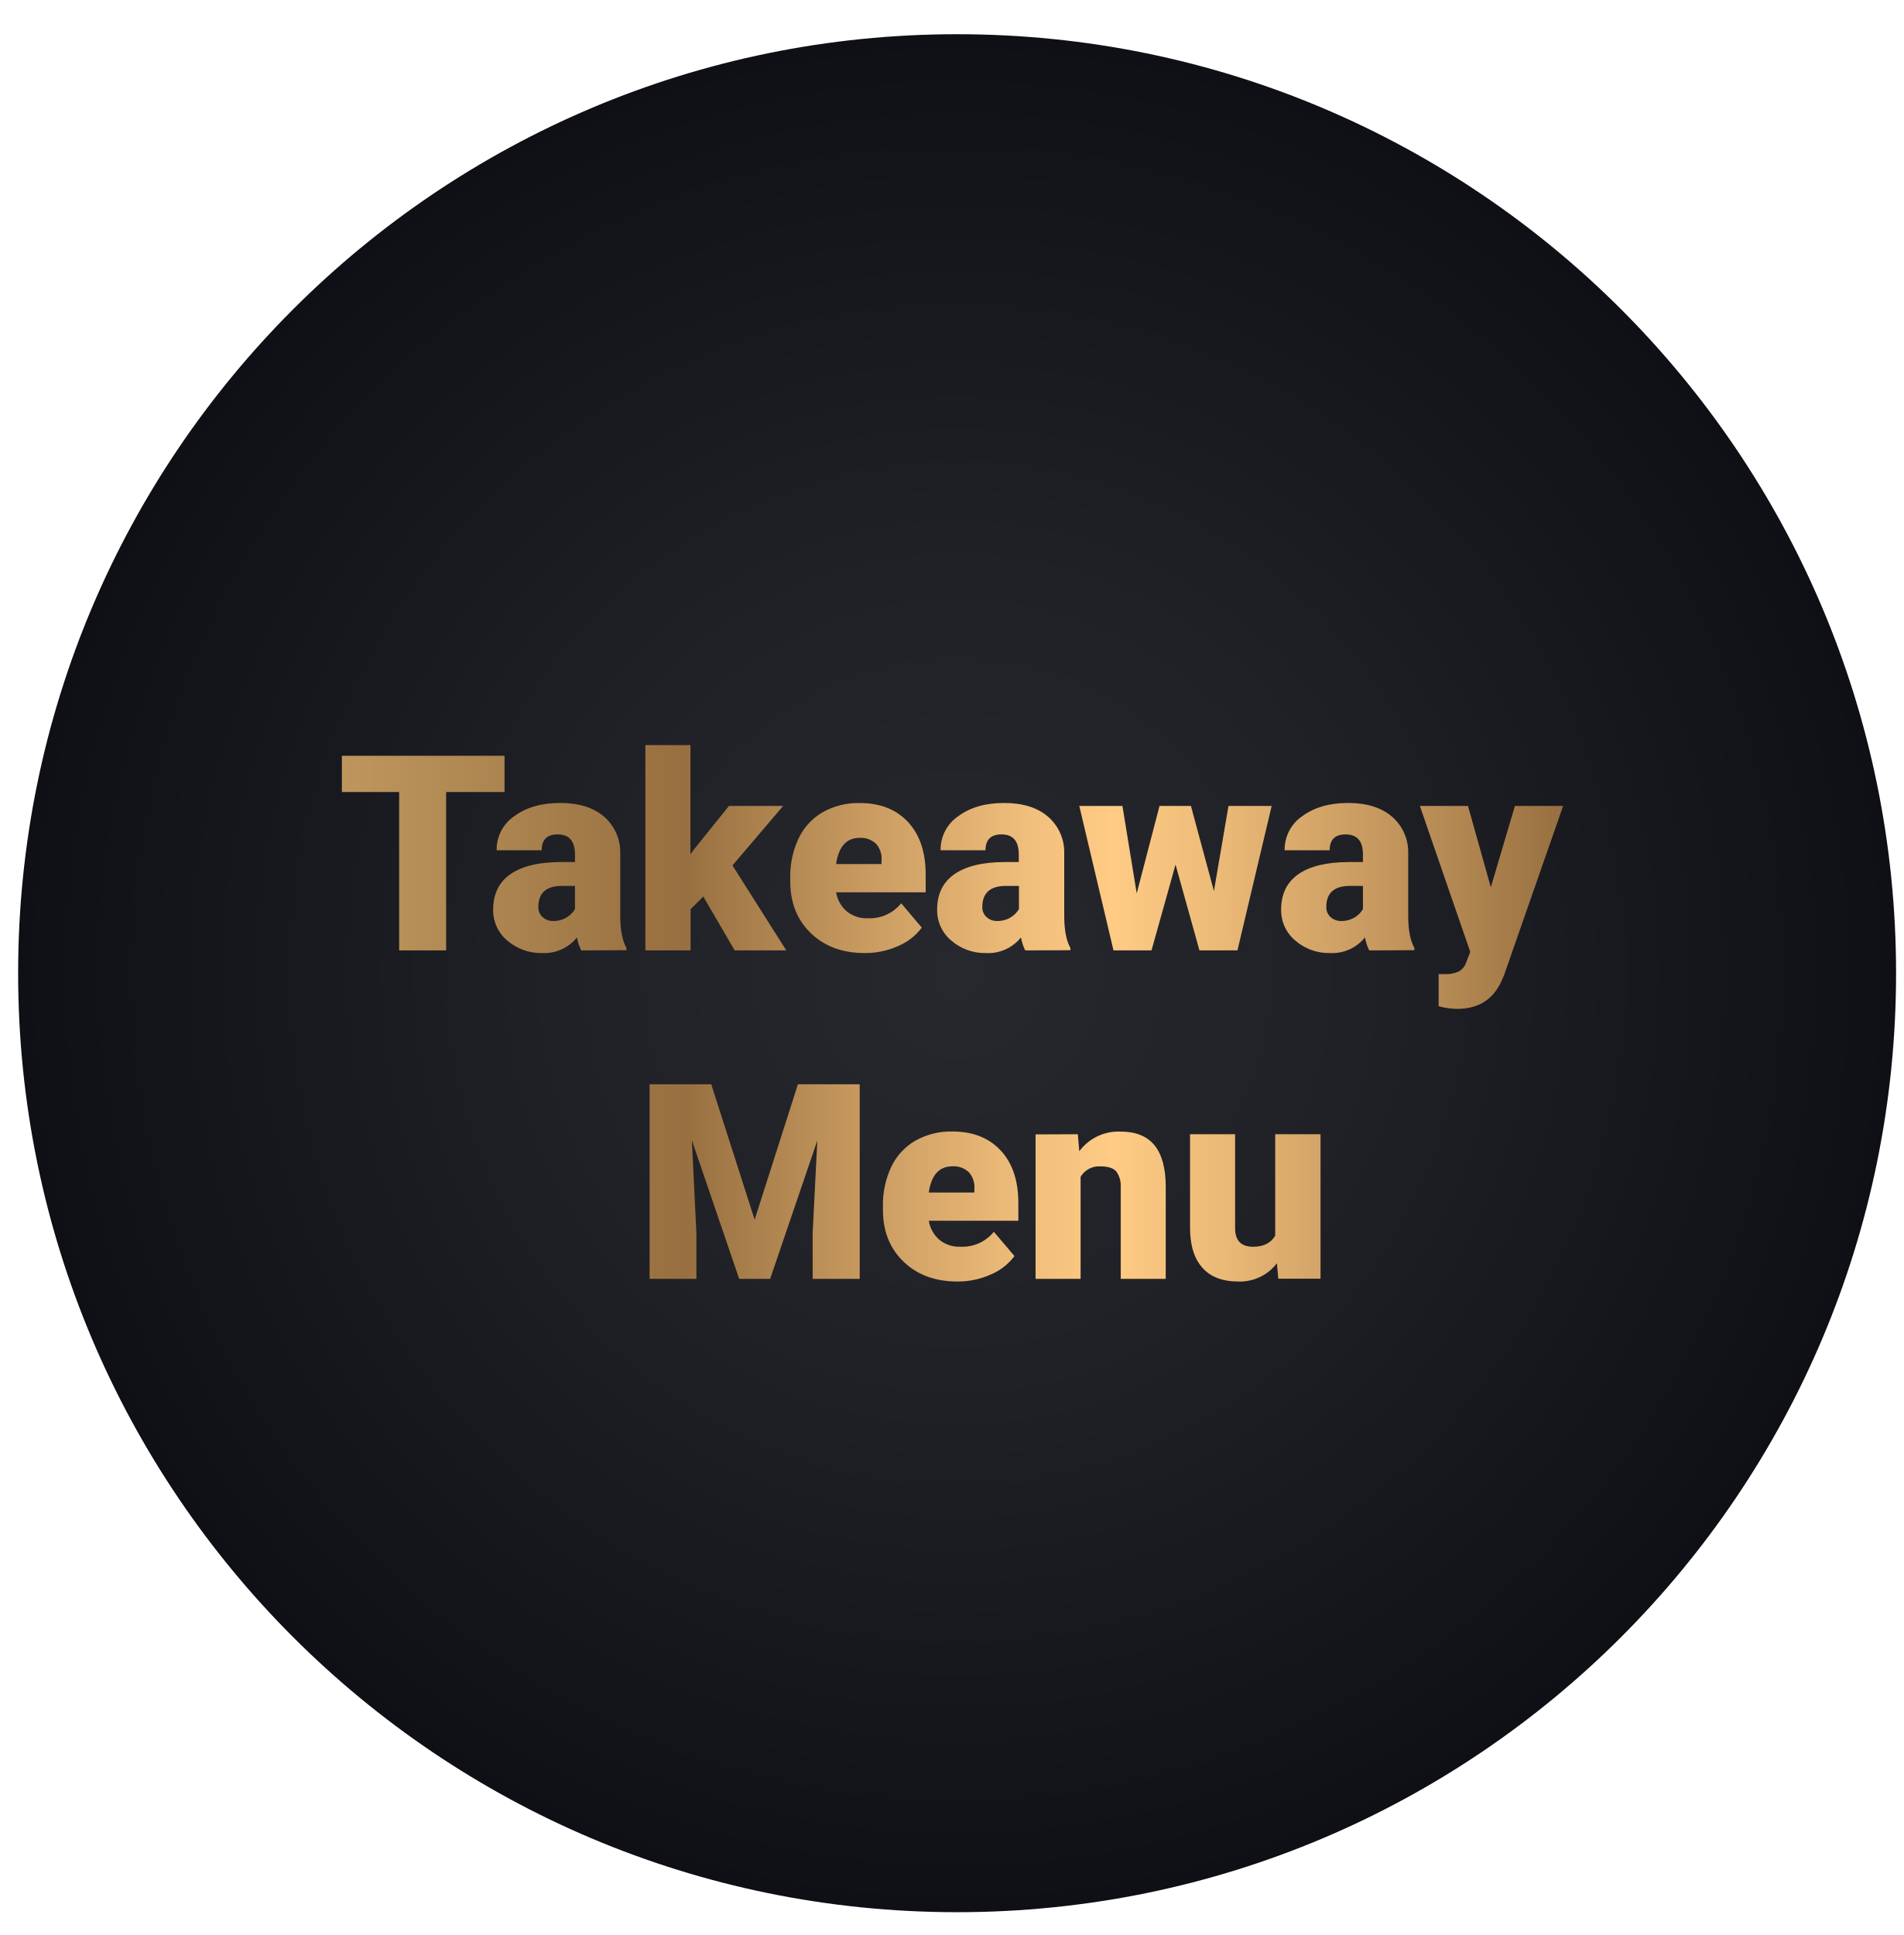
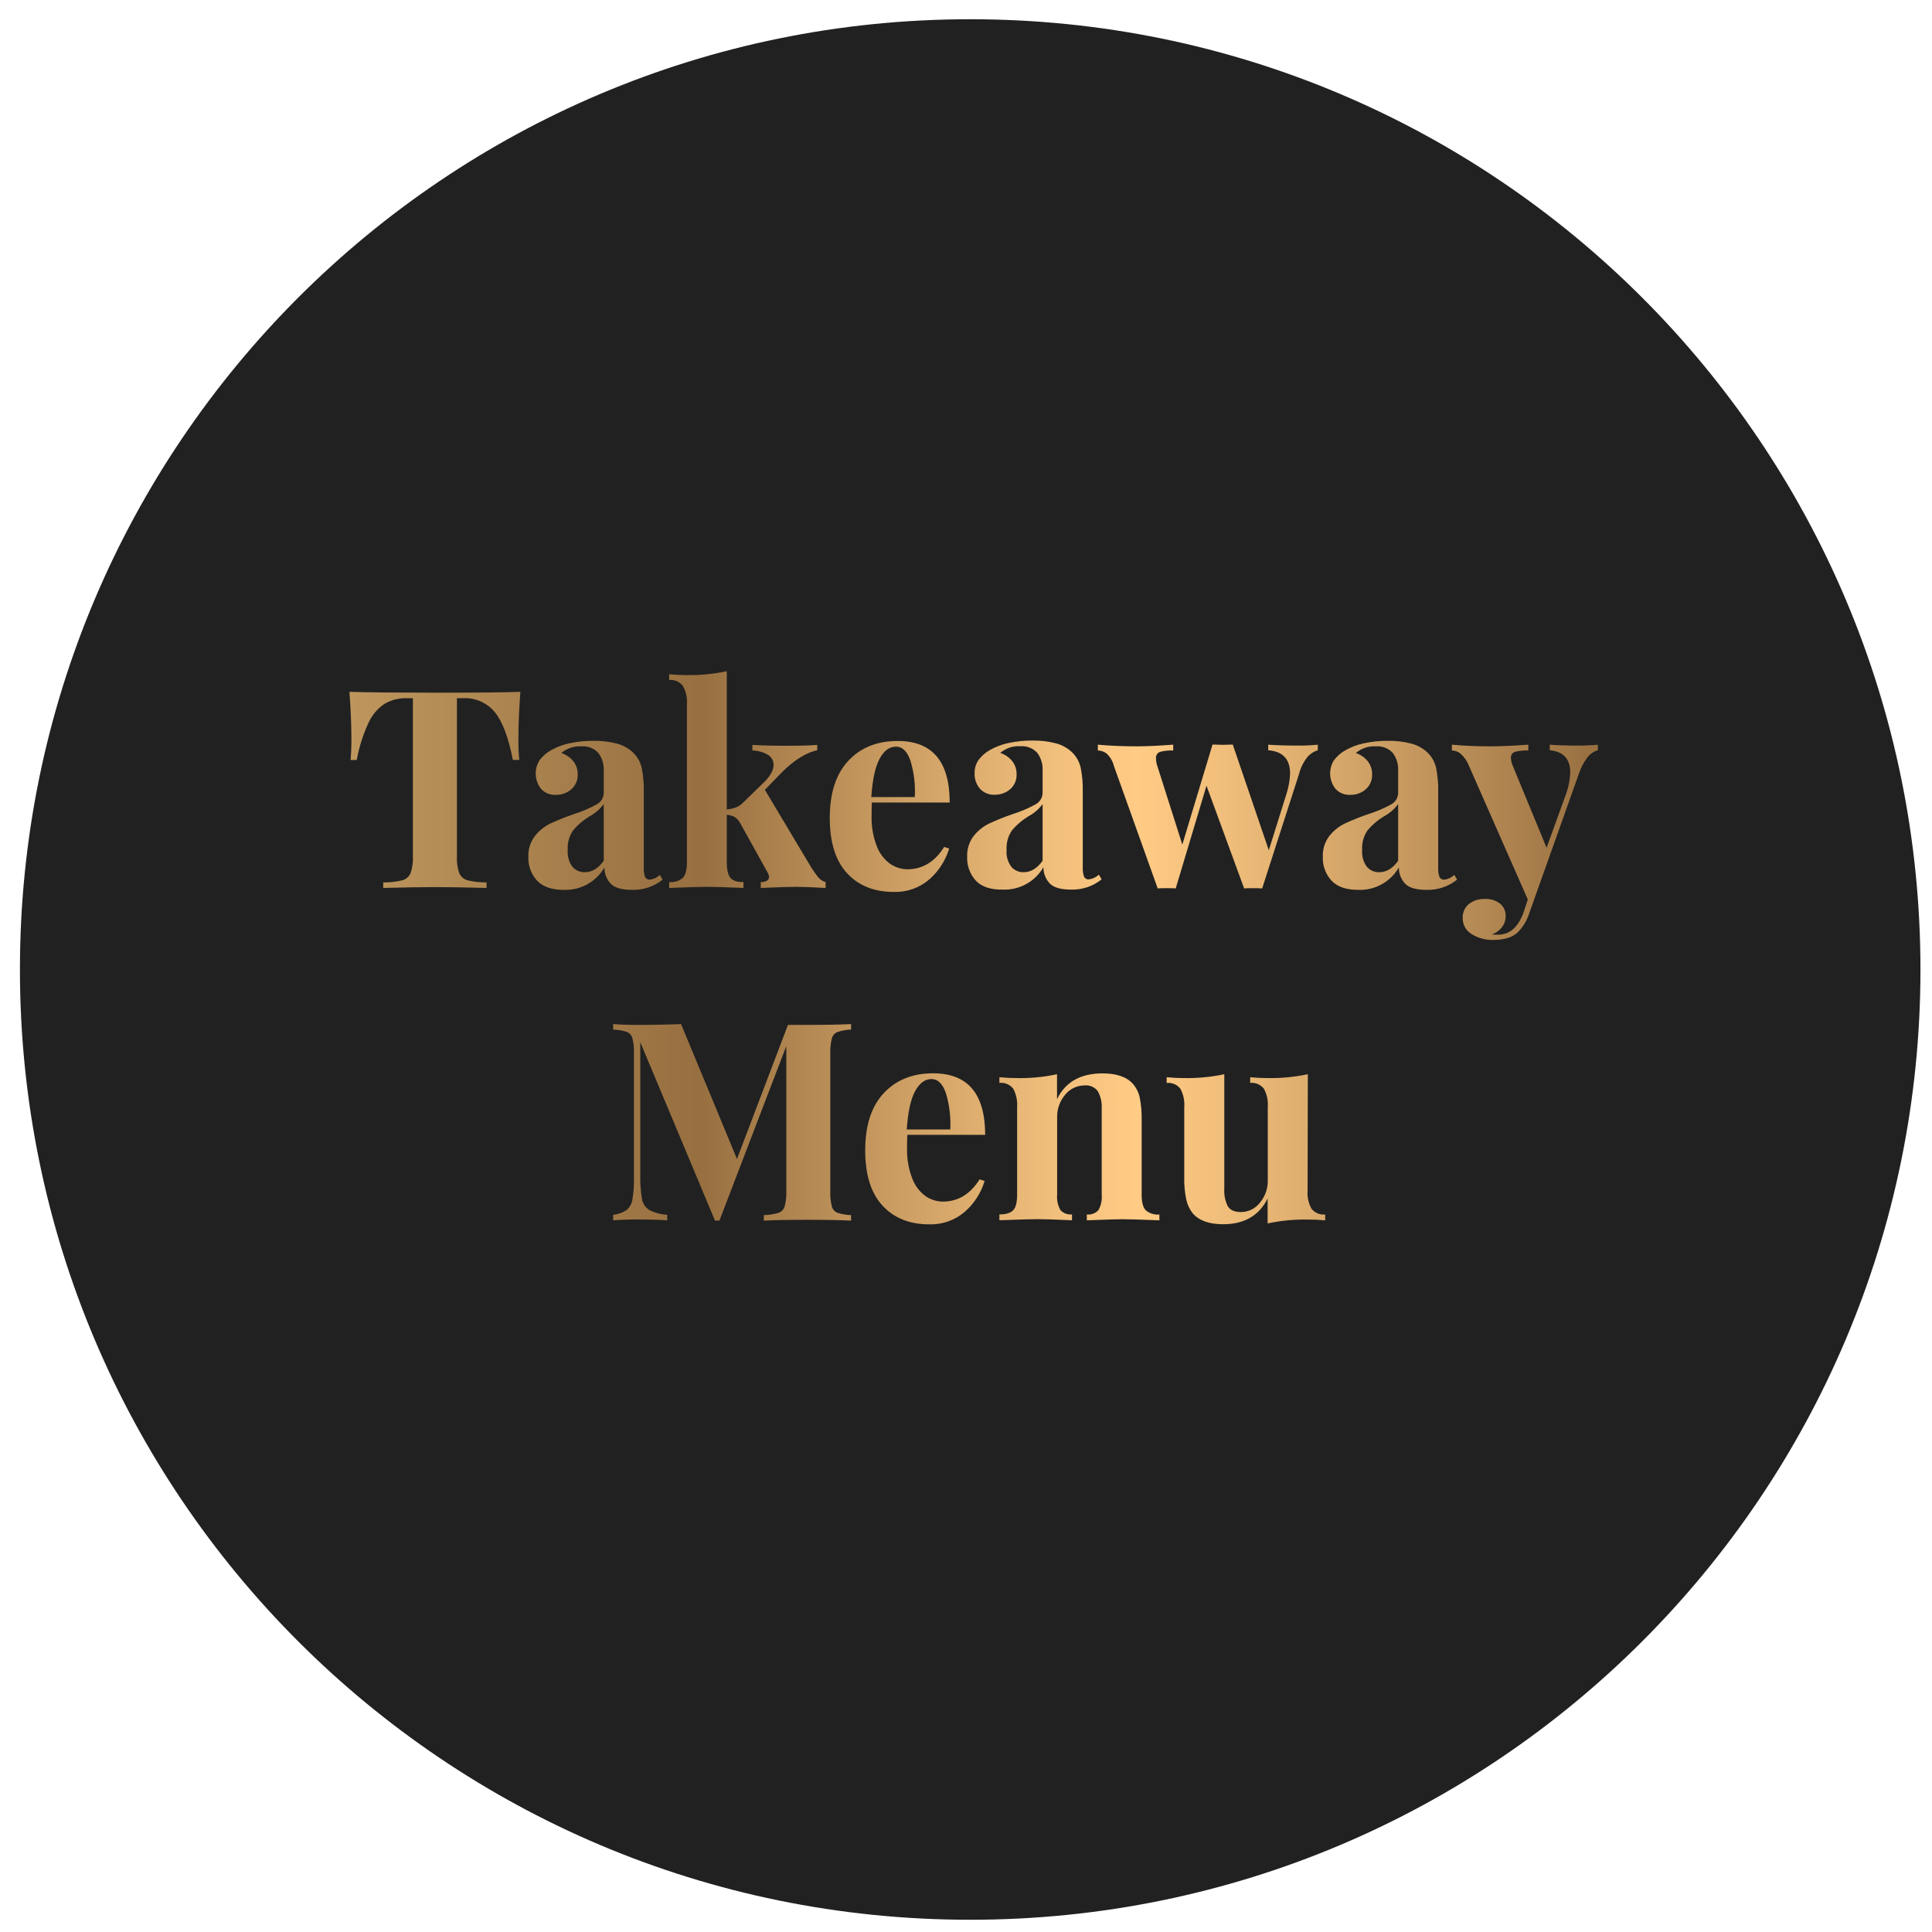
- <svg xmlns="http://www.w3.org/2000/svg" id="_ÎÓÈ_1" data-name="—ÎÓÈ_1" viewBox="0 0 500.77 509">
+ <svg xmlns="http://www.w3.org/2000/svg" id="_ÎÓÈ_1" data-name="—ÎÓÈ_1" viewBox="0 0 502.18 502">
  <defs>
-     <style>.cls-1{fill:url(#_ÂÁ_Ï_ÌÌ_È_ËÂÌÚ_2);}.cls-2{fill:url(#_ÂÁ_Ï_ÌÌ_È_ËÂÌÚ_31);}</style>
-     <radialGradient id="_ÂÁ_Ï_ÌÌ_È_ËÂÌÚ_2" cx="251.77" cy="256" r="247" gradientUnits="userSpaceOnUse">
-       <stop offset="0" stop-color="#27282d" />
-       <stop offset="0.43" stop-color="#202126" />
-       <stop offset="1" stop-color="#0f1016" />
-     </radialGradient>
-     <linearGradient id="_ÂÁ_Ï_ÌÌ_È_ËÂÌÚ_31" x1="89.93" y1="266.53" x2="411.19" y2="266.53" gradientUnits="userSpaceOnUse">
+     <style>.cls-1{fill:#212121;}.cls-2{fill:url(#_ÂÁ_Ï_ÌÌ_È_ËÂÌÚ_31);}</style>
+     <linearGradient id="_ÂÁ_Ï_ÌÌ_È_ËÂÌÚ_31" x1="90.83" y1="246.31" x2="415.33" y2="246.31" gradientUnits="userSpaceOnUse">
      <stop offset="0" stop-color="#be965d" />
      <stop offset="0.28" stop-color="#976f40" />
      <stop offset="0.43" stop-color="#c99b61" />
      <stop offset="0.56" stop-color="#f0be7b" />
      <stop offset="0.63" stop-color="#ffcb85" />
      <stop offset="0.71" stop-color="#eebc79" />
      <stop offset="0.87" stop-color="#c0935b" />
      <stop offset="1" stop-color="#976f40" />
    </linearGradient>
  </defs>
-   <circle class="cls-1" cx="251.77" cy="256" r="247" />
-   <path class="cls-2" d="M132.72,208.34H117.36V250H105V208.34H89.93v-9.53h42.79Z" />
-   <path class="cls-2" d="M152.9,250a13.45,13.45,0,0,1-1.13-3.41,11,11,0,0,1-9.14,4.11,13.5,13.5,0,0,1-9.14-3.25,10.34,10.34,0,0,1-3.76-8.17q0-6.19,4.57-9.35t13.29-3.17h3.66v-2c0-3.51-1.52-5.27-4.54-5.27q-4.22,0-4.22,4.17H130.64a10.62,10.62,0,0,1,4.7-9q4.69-3.44,12-3.44t11.49,3.55a12.33,12.33,0,0,1,4.33,9.74v16.84q.08,5.24,1.62,8v.6Zm-7.42-7.73a6.6,6.6,0,0,0,3.67-1,6,6,0,0,0,2.1-2.15v-6.08H147.8c-4.12,0-6.19,1.85-6.19,5.55a3.4,3.4,0,0,0,1.09,2.62A4,4,0,0,0,145.48,242.27Z" />
-   <path class="cls-2" d="M185,235.83l-3.34,3.34V250H169.77V196h11.85v28.69l1.2-1.58L191.75,212H206l-13.32,15.65L206.83,250H193.26Z" />
-   <path class="cls-2" d="M227.47,250.7q-8.76,0-14.17-5.22t-5.42-13.59v-1a23.25,23.25,0,0,1,2.17-10.3,15.78,15.78,0,0,1,6.31-6.91,19,19,0,0,1,9.84-2.44q8,0,12.66,5t4.64,13.87v4.61H219.94a8.49,8.49,0,0,0,2.78,5,8.25,8.25,0,0,0,5.55,1.83,10.64,10.64,0,0,0,8.79-3.94l5.42,6.4a15.09,15.09,0,0,1-6.28,4.87A21.16,21.16,0,0,1,227.47,250.7Zm-1.34-30.3q-5.2,0-6.19,6.89h11.95v-.91a5.87,5.87,0,0,0-1.44-4.42A5.73,5.73,0,0,0,226.13,220.4Z" />
-   <path class="cls-2" d="M269.69,250a13.45,13.45,0,0,1-1.13-3.41,11,11,0,0,1-9.14,4.11,13.5,13.5,0,0,1-9.14-3.25,10.34,10.34,0,0,1-3.76-8.17q0-6.19,4.57-9.35t13.29-3.17H268v-2c0-3.51-1.52-5.27-4.54-5.27q-4.22,0-4.22,4.17H247.43a10.62,10.62,0,0,1,4.7-9q4.69-3.44,12-3.44t11.49,3.55a12.33,12.33,0,0,1,4.33,9.74v16.84c.05,3.49.58,6.16,1.62,8v.6Zm-7.42-7.73a6.6,6.6,0,0,0,3.67-1,6,6,0,0,0,2.1-2.15v-6.08h-3.45c-4.12,0-6.19,1.85-6.19,5.55a3.4,3.4,0,0,0,1.09,2.62A3.94,3.94,0,0,0,262.27,242.27Z" />
-   <path class="cls-2" d="M319.33,234.39,323.16,212h11.36l-9,38h-10l-6.29-22.57L302.91,250h-10l-9-38h11.35l3.76,23,6-23h8.26Z" />
-   <path class="cls-2" d="M360.18,250a13.45,13.45,0,0,1-1.13-3.41,11,11,0,0,1-9.14,4.11,13.5,13.5,0,0,1-9.14-3.25,10.37,10.37,0,0,1-3.76-8.17q0-6.19,4.57-9.35t13.29-3.17h3.66v-2q0-5.26-4.54-5.27-4.22,0-4.22,4.17H337.93a10.61,10.61,0,0,1,4.69-9q4.69-3.44,12-3.44t11.5,3.55a12.35,12.35,0,0,1,4.32,9.74v16.84q.07,5.24,1.62,8v.6Zm-7.42-7.73a6.66,6.66,0,0,0,3.68-1,6,6,0,0,0,2.09-2.15v-6.08h-3.45c-4.12,0-6.19,1.85-6.19,5.55a3.4,3.4,0,0,0,1.09,2.62A4,4,0,0,0,352.76,242.27Z" />
-   <path class="cls-2" d="M392.17,233.41,398.5,212h12.69l-15.5,44.4L395,258q-3.3,7.38-11.67,7.38a18.44,18.44,0,0,1-4.89-.7v-8.44H380a8.11,8.11,0,0,0,3.81-.72,4.36,4.36,0,0,0,1.95-2.58l1-2.54L373.5,212h12.66Z" />
-   <path class="cls-2" d="M187.09,285.21l11.42,35.62,11.39-35.62h16.25V336.4H213.77V324.45L215,300,202.59,336.4h-8.15L182,299.94l1.19,24.51V336.4H170.88V285.21Z" />
-   <path class="cls-2" d="M251.85,337.1q-8.76,0-14.17-5.22t-5.42-13.59v-1a23.25,23.25,0,0,1,2.17-10.3,15.78,15.78,0,0,1,6.31-6.91,19,19,0,0,1,9.84-2.44q8,0,12.66,5t4.64,13.87v4.61H244.32a8.49,8.49,0,0,0,2.78,5,8.25,8.25,0,0,0,5.55,1.83,10.66,10.66,0,0,0,8.79-3.93l5.42,6.39a15.09,15.09,0,0,1-6.28,4.87A21.13,21.13,0,0,1,251.85,337.1Zm-1.34-30.3q-5.2,0-6.19,6.89h12v-.91a5.92,5.92,0,0,0-1.45-4.42A5.72,5.72,0,0,0,250.51,306.8Z" />
-   <path class="cls-2" d="M283.52,298.36l.39,4.47a12.87,12.87,0,0,1,10.86-5.17q5.94,0,8.88,3.55t3,10.69v24.5H294.81v-24a6.45,6.45,0,0,0-1.16-4.24c-.78-.9-2.18-1.35-4.22-1.35a5.65,5.65,0,0,0-5.17,2.74V336.4H272.41v-38Z" />
-   <path class="cls-2" d="M335.9,332.29a12.2,12.2,0,0,1-10.16,4.81q-6.25,0-9.47-3.64T313.05,323V298.36H324.9v24.72q0,4.88,4.75,4.88,4.08,0,5.8-2.92V298.36h11.92v38H336.26Z" />
+   <circle class="cls-1" cx="252.18" cy="252" r="247" />
+   <path class="cls-2" d="M134.75,192.06a53.32,53.32,0,0,0,.22,5.47h-1.66q-1.73-8.85-4.72-12.45a10,10,0,0,0-8.17-3.6h-1.65v41.11a11.5,11.5,0,0,0,.61,4.39,3.31,3.31,0,0,0,2.16,1.84,20.29,20.29,0,0,0,4.93.54v1.44q-9.07-.23-13.68-.22t-13.18.22v-1.44a20.46,20.46,0,0,0,4.94-.54,3.31,3.31,0,0,0,2.16-1.84,11.7,11.7,0,0,0,.61-4.39V181.48h-1.59A10.78,10.78,0,0,0,99.87,183a11.89,11.89,0,0,0-4.14,5,39.78,39.78,0,0,0-3,9.54H91.12c.14-1.39.22-3.21.22-5.47q0-5.4-.51-12.24,6.56.21,22.25.22t22.18-.22Q134.75,186.66,134.75,192.06Z" />
+   <path class="cls-2" d="M139.61,228.92a8.69,8.69,0,0,1-2.27-6.26,8.31,8.31,0,0,1,1.7-5.36,11.45,11.45,0,0,1,4.1-3.28,61.53,61.53,0,0,1,6.16-2.45,32.36,32.36,0,0,0,5.79-2.48,3.44,3.44,0,0,0,1.84-3.06v-5.62a7.14,7.14,0,0,0-1.41-4.71,5.33,5.33,0,0,0-4.35-1.7,7.31,7.31,0,0,0-5.26,1.73,6.63,6.63,0,0,1,3.13,2.16,5.34,5.34,0,0,1,1.12,3.39,4.86,4.86,0,0,1-1.66,3.88,5.91,5.91,0,0,1-4,1.44,4.86,4.86,0,0,1-3.89-1.58,6.48,6.48,0,0,1-.39-7.38,9.61,9.61,0,0,1,3-2.63,16.45,16.45,0,0,1,4.78-1.8,28.17,28.17,0,0,1,6.23-.65,23,23,0,0,1,6.12.72,9.62,9.62,0,0,1,4.32,2.45,7.92,7.92,0,0,1,2.13,3.89,28.66,28.66,0,0,1,.54,6.26v19.59a6.49,6.49,0,0,0,.32,2.45,1.25,1.25,0,0,0,1.26.72,4.45,4.45,0,0,0,2.59-1.23l.72,1.23a12.09,12.09,0,0,1-7.92,2.66q-4,0-5.54-1.58a6,6,0,0,1-1.66-4.25,11.67,11.67,0,0,1-10.58,5.83C143.42,231.3,141.12,230.51,139.61,228.92Zm17.32-5.18V209a11,11,0,0,1-3.67,3.17,17.35,17.35,0,0,0-4.25,3.6,8.13,8.13,0,0,0-1.44,5.18,6.5,6.5,0,0,0,1.22,4.36,4.11,4.11,0,0,0,3.24,1.4C153.9,226.69,155.54,225.71,156.93,223.74Z" />
+   <path class="cls-2" d="M212.73,228.1a4,4,0,0,0,1.87,1.18v1.52c-3.84-.2-6.36-.29-7.56-.29-1.59,0-4.68.09-9.29.29v-1.52a3,3,0,0,0,1.59-.36,1.12,1.12,0,0,0,.57-1,2.76,2.76,0,0,0-.36-1.08L192.42,214a4.28,4.28,0,0,0-1.51-1.66,5.43,5.43,0,0,0-2-.57V224.1c0,2,.32,3.32.94,4.07s1.75,1.11,3.39,1.11v1.52c-4.81-.2-7.92-.29-9.37-.29-1.63,0-4.94.09-9.93.29v-1.52a4.73,4.73,0,0,0,3.56-1.11c.7-.75,1.05-2.1,1.05-4.07v-41a8.59,8.59,0,0,0-1.05-4.82,4,4,0,0,0-3.56-1.52v-1.51c1.53.15,3,.22,4.46.22a46.45,46.45,0,0,0,10.51-1v35.93a8.94,8.94,0,0,0,2.49-.58,5.3,5.3,0,0,0,1.84-1.29l5.47-5.33q2.37-2.39,2.37-4.39a3,3,0,0,0-1.51-2.63,8.29,8.29,0,0,0-4-1.12v-1.44q4,.23,8.42.22c4,0,6.79-.07,8.43-.22V195c-2.84.63-5.84,2.47-9,5.55l-4.61,4.75,12.09,20.23A28.46,28.46,0,0,0,212.73,228.1Z" />
+   <path class="cls-2" d="M245.41,220.14l1.3.43a17.23,17.23,0,0,1-5.15,8,13.46,13.46,0,0,1-9.25,3.27q-7.63,0-12.13-4.86t-4.5-14.36q0-9.72,4.82-14.87t12.82-5.15q13.53,0,13.53,16H226.62c-.05.72-.07,1.85-.07,3.38a20.47,20.47,0,0,0,1.33,7.92,10.09,10.09,0,0,0,3.46,4.61,8,8,0,0,0,4.57,1.44Q241.82,225.9,245.41,220.14ZM228.6,197.28q-1.69,3.21-2.12,9.9h11.3a27.43,27.43,0,0,0-1.11-9.4q-1.26-3.71-3.78-3.7C231.16,194.08,229.73,195.14,228.6,197.28Z" />
+   <path class="cls-2" d="M253.66,228.92a8.69,8.69,0,0,1-2.27-6.26,8.3,8.3,0,0,1,1.69-5.36,11.57,11.57,0,0,1,4.11-3.28,61.23,61.23,0,0,1,6.15-2.45,32.53,32.53,0,0,0,5.8-2.48A3.45,3.45,0,0,0,271,206v-5.62a7.13,7.13,0,0,0-1.4-4.71,5.34,5.34,0,0,0-4.35-1.7,7.31,7.31,0,0,0-5.26,1.73,6.68,6.68,0,0,1,3.13,2.16,5.4,5.4,0,0,1,1.12,3.39,4.89,4.89,0,0,1-1.66,3.88,5.93,5.93,0,0,1-4,1.44,4.85,4.85,0,0,1-3.89-1.58,5.87,5.87,0,0,1-1.37-4,5.94,5.94,0,0,1,1-3.42,9.72,9.72,0,0,1,3-2.63,16.52,16.52,0,0,1,4.79-1.8,28.17,28.17,0,0,1,6.23-.65,23,23,0,0,1,6.12.72,9.62,9.62,0,0,1,4.32,2.45,8,8,0,0,1,2.12,3.89,28.66,28.66,0,0,1,.54,6.26v19.59a6.44,6.44,0,0,0,.33,2.45,1.24,1.24,0,0,0,1.26.72,4.45,4.45,0,0,0,2.59-1.23l.72,1.23a12.09,12.09,0,0,1-7.92,2.66q-4,0-5.55-1.58a6,6,0,0,1-1.65-4.25,11.67,11.67,0,0,1-10.59,5.83Q255.93,231.3,253.66,228.92ZM271,223.74V209a10.92,10.92,0,0,1-3.67,3.17,17.54,17.54,0,0,0-4.25,3.6,8.13,8.13,0,0,0-1.44,5.18,6.5,6.5,0,0,0,1.23,4.36,4.09,4.09,0,0,0,3.24,1.4Q268.89,226.69,271,223.74Z" />
+   <path class="cls-2" d="M342.54,193.57V195a5.79,5.79,0,0,0-2.73,1.8,11.9,11.9,0,0,0-2.16,4.39l-9.58,29.74c-.53-.05-1.32-.07-2.38-.07s-1.77,0-2.3.07l-9.79-26.71-8,26.71c-.48-.05-1.25-.07-2.31-.07s-1.85,0-2.37.07l-11.38-31.82a6.62,6.62,0,0,0-1.94-3.28,3.9,3.9,0,0,0-2.24-.76v-1.51q4.68.44,10.23.43,3.6,0,9.36-.43v1.51a11.48,11.48,0,0,0-3.42.36,1.61,1.61,0,0,0-1.05,1.73,5.81,5.81,0,0,0,.36,2l6.48,20.37,7.85-26,2.67.07,2.59-.07L329.8,221l4.53-14.47a19.88,19.88,0,0,0,1-5.47c0-3.74-1.89-5.76-5.69-6.05v-1.44q3.39.23,7.42.22A48.51,48.51,0,0,0,342.54,193.57Z" />
+   <path class="cls-2" d="M346.11,228.92a8.65,8.65,0,0,1-2.27-6.26,8.3,8.3,0,0,1,1.69-5.36,11.62,11.62,0,0,1,4.1-3.28,61.53,61.53,0,0,1,6.16-2.45,32.53,32.53,0,0,0,5.8-2.48,3.45,3.45,0,0,0,1.83-3.06v-5.62a7.19,7.19,0,0,0-1.4-4.71,5.35,5.35,0,0,0-4.36-1.7,7.3,7.3,0,0,0-5.25,1.73,6.73,6.73,0,0,1,3.13,2.16,5.39,5.39,0,0,1,1.11,3.39,4.88,4.88,0,0,1-1.65,3.88,5.94,5.94,0,0,1-4,1.44,4.85,4.85,0,0,1-3.89-1.58,6.46,6.46,0,0,1-.4-7.38,9.72,9.72,0,0,1,3-2.63,16.52,16.52,0,0,1,4.79-1.8,28.11,28.11,0,0,1,6.23-.65,23,23,0,0,1,6.12.72,9.73,9.73,0,0,1,4.32,2.45,8,8,0,0,1,2.12,3.89,28.66,28.66,0,0,1,.54,6.26v19.59a6.7,6.7,0,0,0,.32,2.45,1.25,1.25,0,0,0,1.26.72,4.48,4.48,0,0,0,2.6-1.23l.72,1.23a12.09,12.09,0,0,1-7.92,2.66q-4,0-5.55-1.58a6,6,0,0,1-1.65-4.25A11.67,11.67,0,0,1,353,231.3Q348.38,231.3,346.11,228.92Zm17.31-5.18V209a10.92,10.92,0,0,1-3.67,3.17,17.54,17.54,0,0,0-4.25,3.6,8.13,8.13,0,0,0-1.44,5.18,6.5,6.5,0,0,0,1.23,4.36,4.09,4.09,0,0,0,3.24,1.4Q361.34,226.69,363.42,223.74Z" />
+   <path class="cls-2" d="M415.33,193.57V195a5.59,5.59,0,0,0-2.7,1.84,14.75,14.75,0,0,0-2.26,4.35l-12.89,36.22a12,12,0,0,1-3.17,5.11q-2.08,1.8-6.26,1.8a10.25,10.25,0,0,1-5.44-1.47,4.74,4.74,0,0,1-2.41-4.29,4.43,4.43,0,0,1,1.58-3.56,6.28,6.28,0,0,1,4.18-1.33,6.07,6.07,0,0,1,3.92,1.18,4.05,4.05,0,0,1,1.48,3.35,4.5,4.5,0,0,1-.94,2.77,5.68,5.68,0,0,1-2.66,1.91,12.85,12.85,0,0,0,1.65.07q4.47,0,6.56-5.68l1.15-3.46-15.27-34.7a8.41,8.41,0,0,0-2.23-3.24,3.72,3.72,0,0,0-2.23-.8v-1.51q4.75.44,9.87.43,4.25,0,10-.43v1.51a13.08,13.08,0,0,0-3.42.33,1.54,1.54,0,0,0-1.11,1.69,5.5,5.5,0,0,0,.5,2L402,220.36l5-13.83a18.3,18.3,0,0,0,1.15-5.76q0-5.25-5.32-5.76v-1.44q3.38.23,7,.22A51.7,51.7,0,0,0,415.33,193.57Z" />
+   <path class="cls-2" d="M217.7,268.24a2.48,2.48,0,0,0-1.48,1.65,14.28,14.28,0,0,0-.4,4v35.71a14.18,14.18,0,0,0,.4,4,2.49,2.49,0,0,0,1.51,1.66,12.53,12.53,0,0,0,3.49.58v1.44c-2.64-.15-6.4-.22-11.3-.22q-7.71,0-11.38.22v-1.44a14.36,14.36,0,0,0,3.78-.58,2.55,2.55,0,0,0,1.62-1.66,12.83,12.83,0,0,0,.44-4V271.91L187,317.27h-1.15L166.43,270.9v34.49a32.91,32.91,0,0,0,.43,6.23,4.27,4.27,0,0,0,1.88,2.88,11.68,11.68,0,0,0,4.68,1.26v1.44q-2.82-.22-7.78-.22-4,0-6.26.22v-1.44a7.63,7.63,0,0,0,3.49-1.23,4.47,4.47,0,0,0,1.51-2.74,29,29,0,0,0,.4-5.54v-32.4a14.28,14.28,0,0,0-.4-4,2.47,2.47,0,0,0-1.51-1.65,12.6,12.6,0,0,0-3.49-.58v-1.44c1.53.14,3.62.22,6.26.22,4.41,0,8.21-.08,11.38-.22l14.54,35.06,13.25-34.84h5.11c4.9,0,8.66-.08,11.3-.22v1.44A12.29,12.29,0,0,0,217.7,268.24Z" />
+   <path class="cls-2" d="M254.63,306.54l1.3.43a17.23,17.23,0,0,1-5.15,8,13.48,13.48,0,0,1-9.25,3.27q-7.64,0-12.14-4.86T224.89,299q0-9.72,4.83-14.87c3.21-3.43,7.49-5.15,12.81-5.15q13.54,0,13.54,16H235.84c-.05.72-.07,1.85-.07,3.38a20.47,20.47,0,0,0,1.33,7.92,10.09,10.09,0,0,0,3.45,4.61,8,8,0,0,0,4.58,1.44Q251,312.3,254.63,306.54Zm-16.81-22.86q-1.69,3.21-2.13,9.9H247a27.66,27.66,0,0,0-1.12-9.4q-1.26-3.71-3.78-3.7C240.37,280.48,239,281.54,237.82,283.68Z" />
+   <path class="cls-2" d="M294.52,281.77a8,8,0,0,1,1.73,3.53,27.14,27.14,0,0,1,.5,5.83V310.5c0,2,.35,3.32,1.05,4.07a4.73,4.73,0,0,0,3.56,1.11v1.52c-4.8-.2-8-.29-9.51-.29s-4.56.09-9.35.29v-1.52a3.63,3.63,0,0,0,3-1.11,7,7,0,0,0,.86-4.07V288.11a8.33,8.33,0,0,0-1-4.47,3.84,3.84,0,0,0-3.49-1.51,6.46,6.46,0,0,0-5,2.41,8.78,8.78,0,0,0-2.09,5.94v20a7,7,0,0,0,.86,4.07,3.64,3.64,0,0,0,3,1.11v1.52c-4.42-.2-7.39-.29-8.93-.29s-4.75.09-9.94.29v-1.52c1.73,0,2.93-.37,3.61-1.11s1-2.1,1-4.07V287.82a8.91,8.91,0,0,0-1-4.82,4,4,0,0,0-3.61-1.52V280c1.54.15,3,.22,4.47.22a45.36,45.36,0,0,0,10.51-1v6.48Q278,279,286.6,279,292.08,279,294.52,281.77Z" />
+   <path class="cls-2" d="M339.88,309.35a8.71,8.71,0,0,0,1,4.82,4,4,0,0,0,3.57,1.51v1.52A44.59,44.59,0,0,0,340,317a45.94,45.94,0,0,0-10.51,1v-6.48q-3.31,6.69-11.59,6.69-5.4,0-7.85-2.8a8.67,8.67,0,0,1-1.69-3.57,25,25,0,0,1-.54-5.79V287.82a8.68,8.68,0,0,0-1-4.82,4,4,0,0,0-3.57-1.52V280a44.54,44.54,0,0,0,4.46.22,46.6,46.6,0,0,0,10.52-1V309a9,9,0,0,0,.9,4.53c.6,1,1.74,1.52,3.42,1.52a6.27,6.27,0,0,0,4.93-2.42,8.81,8.81,0,0,0,2.05-5.94V287.82a8.68,8.68,0,0,0-1-4.82,4,4,0,0,0-3.57-1.52V280c1.54.15,3,.22,4.47.22a46.51,46.51,0,0,0,10.51-1Z" />
</svg>
